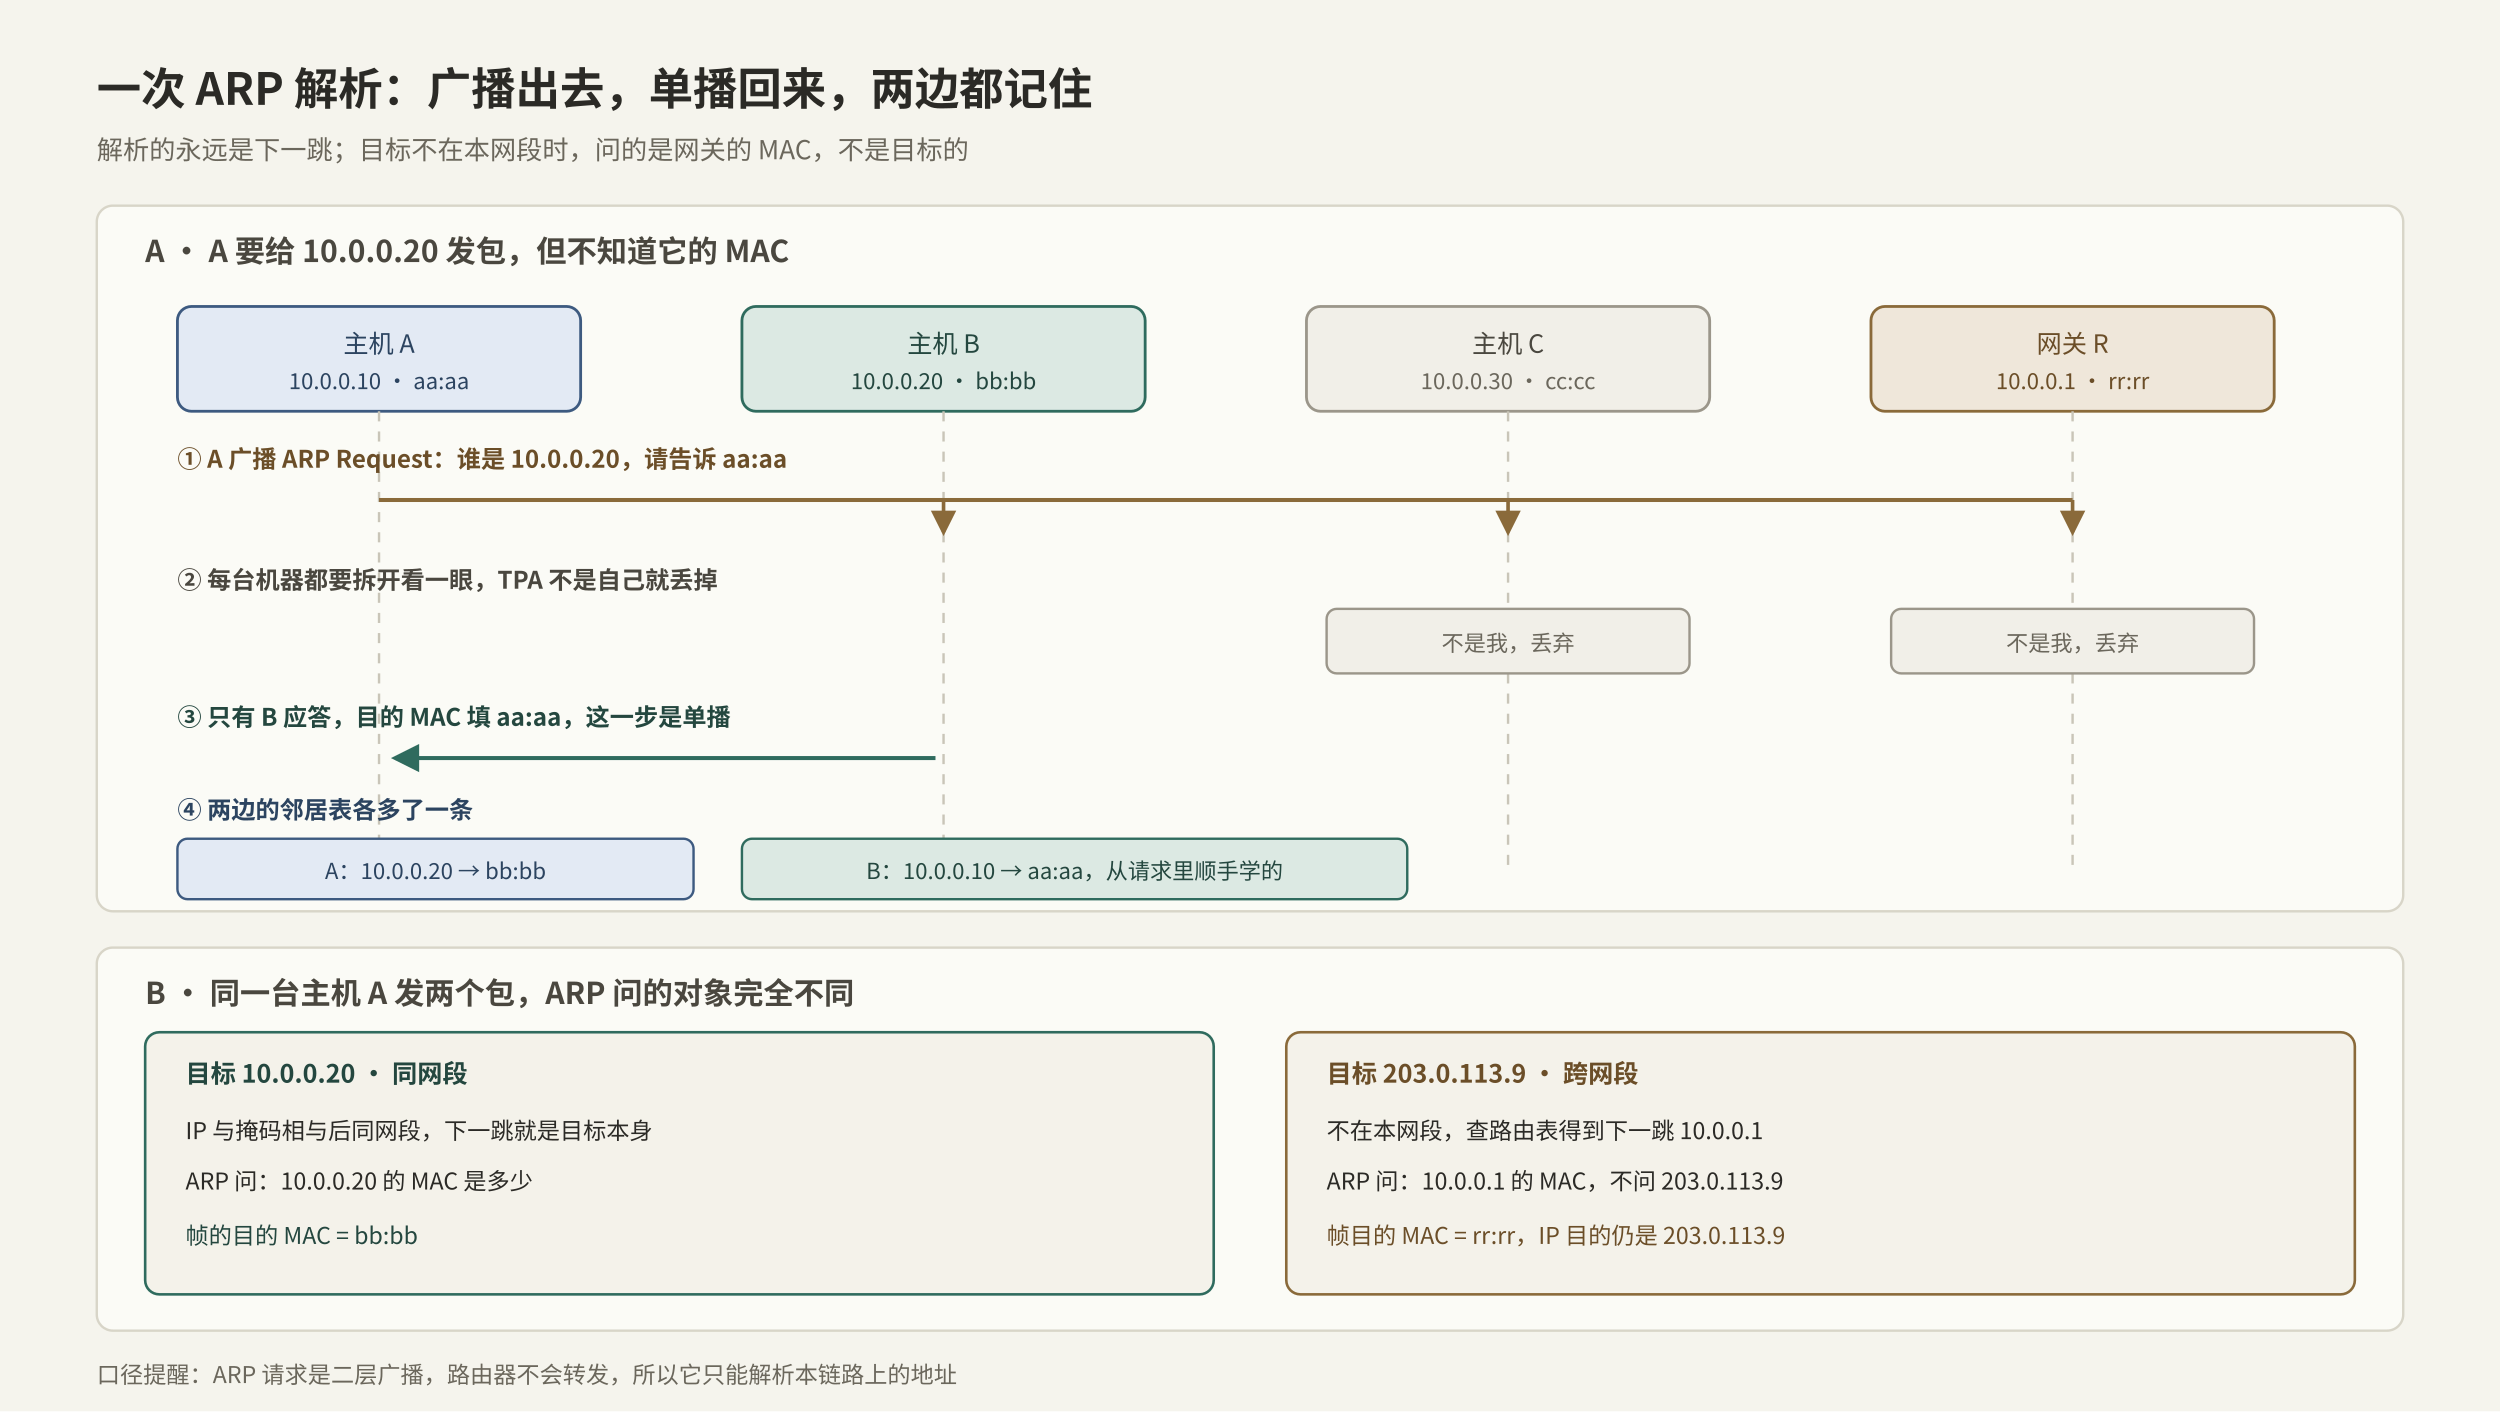
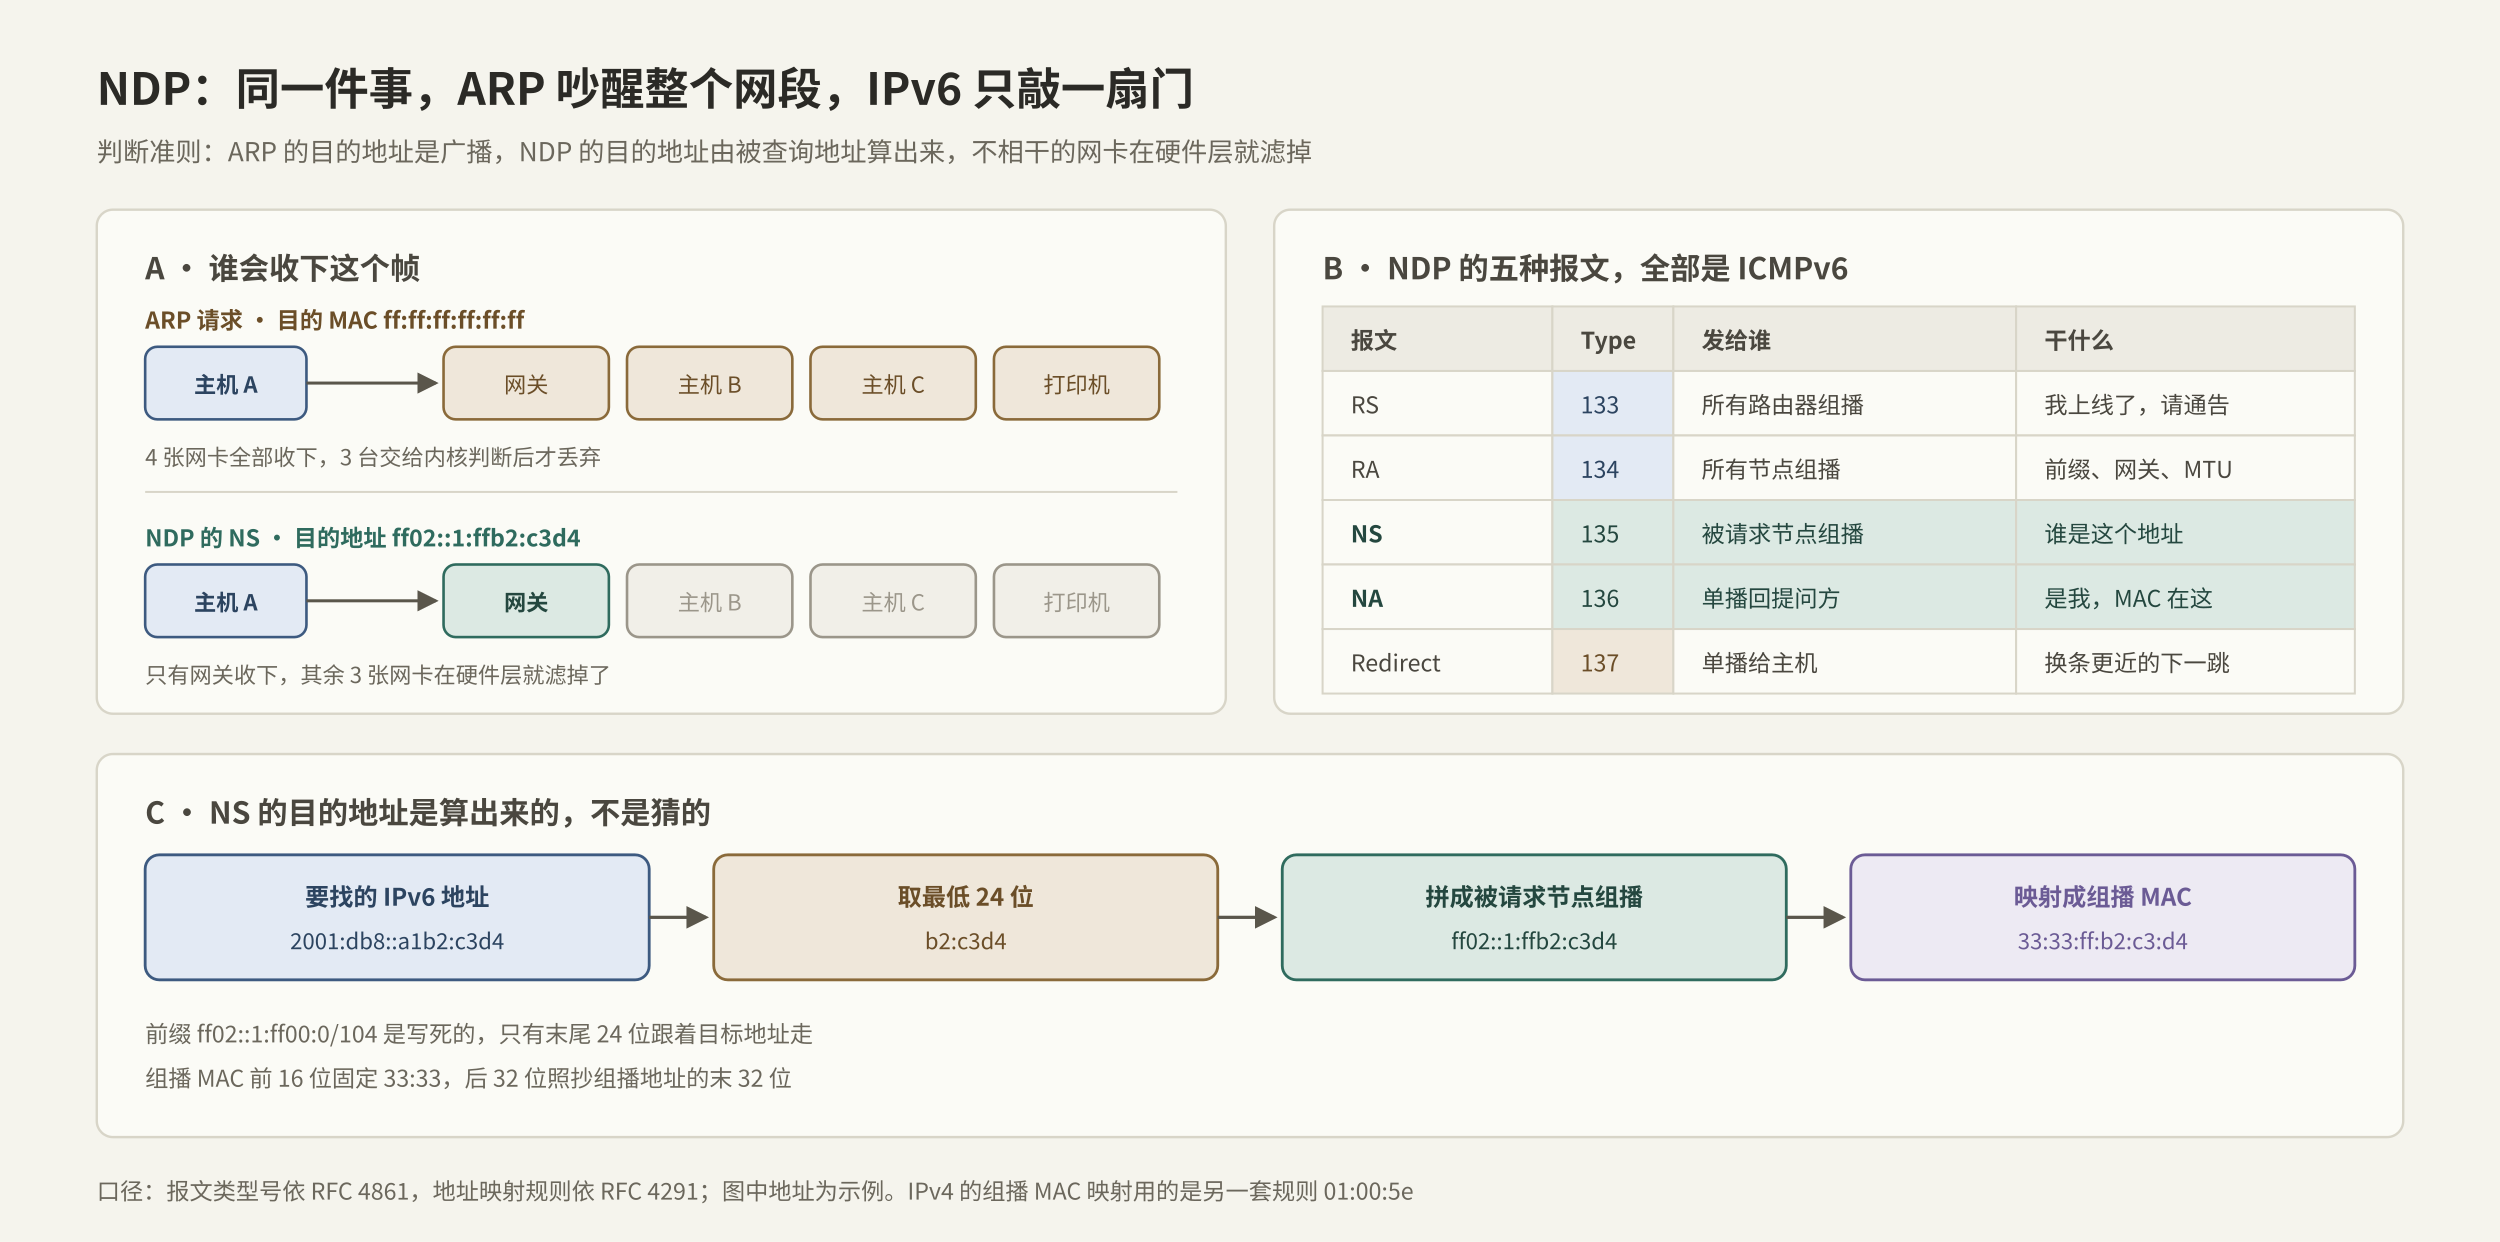
- <svg xmlns="http://www.w3.org/2000/svg" viewBox="0 0 1240 700" font-family="'PingFang SC','Hiragino Sans GB','Microsoft YaHei','Noto Sans CJK SC',sans-serif">
+ <svg xmlns="http://www.w3.org/2000/svg" viewBox="0 0 1240 616" font-family="'PingFang SC','Hiragino Sans GB','Microsoft YaHei','Noto Sans CJK SC',sans-serif">
  <defs>
-     <marker id="arrA" viewBox="0 0 10 10" refX="8.5" refY="5" markerWidth="7" markerHeight="7" orient="auto-start-reverse">
-       <path d="M0,0 L10,5 L0,10 z" fill="#8A6A3A" />
-     </marker>
-     <marker id="arrG" viewBox="0 0 10 10" refX="8.5" refY="5" markerWidth="7" markerHeight="7" orient="auto-start-reverse">
-       <path d="M0,0 L10,5 L0,10 z" fill="#2F6B5E" />
+     <marker id="arr" viewBox="0 0 10 10" refX="8.5" refY="5" markerWidth="7" markerHeight="7" orient="auto-start-reverse">
+       <path d="M0,0 L10,5 L0,10 z" fill="#5A564B" />
    </marker>
  </defs>
-   <rect x="0" y="0" width="1240" height="700" fill="rgb(245, 244, 237)" />
-   <text x="48" y="52" font-size="22" font-weight="700" fill="#2B2A26">一次 ARP 解析：广播出去，单播回来，两边都记住</text>
-   <text x="48" y="79" font-size="13" fill="#6B675C">解析的永远是下一跳；目标不在本网段时，问的是网关的 MAC，不是目标的</text>
-   <rect x="48" y="102" width="1144" height="350" rx="8" fill="#FBFBF6" stroke="#D8D5C8" stroke-width="1.2" />
-   <text x="72" y="130" font-size="15" font-weight="700" fill="#4A473F">A · A 要给 10.0.0.20 发包，但不知道它的 MAC</text>
-   <rect x="88" y="152" width="200" height="52" rx="7" fill="#E3EAF4" stroke="#3D5A80" stroke-width="1.4" />
-   <text x="188" y="175" font-size="12.5" fill="#2C4460" text-anchor="middle">主机 A</text>
-   <text x="188" y="193" font-size="11" fill="#2C4460" text-anchor="middle">10.0.0.10 · aa:aa</text>
-   <rect x="368" y="152" width="200" height="52" rx="7" fill="#DCE9E3" stroke="#2F6B5E" stroke-width="1.4" />
-   <text x="468" y="175" font-size="12.5" fill="#24473F" text-anchor="middle">主机 B</text>
-   <text x="468" y="193" font-size="11" fill="#24473F" text-anchor="middle">10.0.0.20 · bb:bb</text>
-   <rect x="648" y="152" width="200" height="52" rx="7" fill="#F1EFE8" stroke="#9B968A" stroke-width="1.4" />
-   <text x="748" y="175" font-size="12.5" fill="#4A473F" text-anchor="middle">主机 C</text>
-   <text x="748" y="193" font-size="11" fill="#6B675C" text-anchor="middle">10.0.0.30 · cc:cc</text>
-   <rect x="928" y="152" width="200" height="52" rx="7" fill="#EFE7DA" stroke="#8A6A3A" stroke-width="1.4" />
-   <text x="1028" y="175" font-size="12.5" fill="#6B4E28" text-anchor="middle">网关 R</text>
-   <text x="1028" y="193" font-size="11" fill="#6B4E28" text-anchor="middle">10.0.0.1 · rr:rr</text>
-   <line x1="188" y1="204" x2="188" y2="430" stroke="#C9C5B8" stroke-width="1.2" stroke-dasharray="5 5" />
-   <line x1="468" y1="204" x2="468" y2="430" stroke="#C9C5B8" stroke-width="1.2" stroke-dasharray="5 5" />
-   <line x1="748" y1="204" x2="748" y2="430" stroke="#C9C5B8" stroke-width="1.2" stroke-dasharray="5 5" />
-   <line x1="1028" y1="204" x2="1028" y2="430" stroke="#C9C5B8" stroke-width="1.2" stroke-dasharray="5 5" />
-   <text x="88" y="232" font-size="12" font-weight="700" fill="#6B4E28">① A 广播 ARP Request：谁是 10.0.0.20，请告诉 aa:aa</text>
-   <line x1="188" y1="248" x2="1028" y2="248" stroke="#8A6A3A" stroke-width="2" />
-   <line x1="468" y1="248" x2="468" y2="264" stroke="#8A6A3A" stroke-width="1.8" marker-end="url(#arrA)" />
-   <line x1="748" y1="248" x2="748" y2="264" stroke="#8A6A3A" stroke-width="1.8" marker-end="url(#arrA)" />
-   <line x1="1028" y1="248" x2="1028" y2="264" stroke="#8A6A3A" stroke-width="1.8" marker-end="url(#arrA)" />
-   <text x="88" y="292" font-size="12" font-weight="700" fill="#4A473F">② 每台机器都要拆开看一眼，TPA 不是自己就丢掉</text>
-   <rect x="658" y="302" width="180" height="32" rx="5" fill="#F1EFE8" stroke="#9B968A" stroke-width="1.2" />
-   <text x="748" y="323" font-size="11" fill="#6B675C" text-anchor="middle">不是我，丢弃</text>
-   <rect x="938" y="302" width="180" height="32" rx="5" fill="#F1EFE8" stroke="#9B968A" stroke-width="1.2" />
-   <text x="1028" y="323" font-size="11" fill="#6B675C" text-anchor="middle">不是我，丢弃</text>
-   <text x="88" y="360" font-size="12" font-weight="700" fill="#24473F">③ 只有 B 应答，目的 MAC 填 aa:aa，这一步是单播</text>
-   <line x1="464" y1="376" x2="196" y2="376" stroke="#2F6B5E" stroke-width="2" marker-end="url(#arrG)" />
-   <text x="88" y="406" font-size="12" font-weight="700" fill="#2C4460">④ 两边的邻居表各多了一条</text>
-   <rect x="88" y="416" width="256" height="30" rx="5" fill="#E3EAF4" stroke="#3D5A80" stroke-width="1.2" />
-   <text x="216" y="436" font-size="11" fill="#2C4460" text-anchor="middle">A：10.0.0.20 → bb:bb</text>
-   <rect x="368" y="416" width="330" height="30" rx="5" fill="#DCE9E3" stroke="#2F6B5E" stroke-width="1.2" />
-   <text x="533" y="436" font-size="11" fill="#24473F" text-anchor="middle">B：10.0.0.10 → aa:aa，从请求里顺手学的</text>
-   <rect x="48" y="470" width="1144" height="190" rx="8" fill="#FBFBF6" stroke="#D8D5C8" stroke-width="1.2" />
-   <text x="72" y="498" font-size="15" font-weight="700" fill="#4A473F">B · 同一台主机 A 发两个包，ARP 问的对象完全不同</text>
-   <rect x="72" y="512" width="530" height="130" rx="7" fill="#F4F2EA" stroke="#2F6B5E" stroke-width="1.3" />
-   <text x="92" y="537" font-size="12.5" font-weight="700" fill="#24473F">目标 10.0.0.20 · 同网段</text>
-   <text x="92" y="565" font-size="11.5" fill="#2B2A26">IP 与掩码相与后同网段，下一跳就是目标本身</text>
-   <text x="92" y="590" font-size="11.5" fill="#2B2A26">ARP 问：10.0.0.20 的 MAC 是多少</text>
-   <text x="92" y="617" font-size="11.5" fill="#24473F">帧的目的 MAC = bb:bb</text>
-   <rect x="638" y="512" width="530" height="130" rx="7" fill="#F4F2EA" stroke="#8A6A3A" stroke-width="1.3" />
-   <text x="658" y="537" font-size="12.5" font-weight="700" fill="#6B4E28">目标 203.0.113.9 · 跨网段</text>
-   <text x="658" y="565" font-size="11.5" fill="#2B2A26">不在本网段，查路由表得到下一跳 10.0.0.1</text>
-   <text x="658" y="590" font-size="11.5" fill="#2B2A26">ARP 问：10.0.0.1 的 MAC，不问 203.0.113.9</text>
-   <text x="658" y="617" font-size="11.5" fill="#6B4E28">帧目的 MAC = rr:rr，IP 目的仍是 203.0.113.9</text>
-   <text x="48" y="686" font-size="11.5" fill="#6B675C">口径提醒：ARP 请求是二层广播，路由器不会转发，所以它只能解析本链路上的地址</text>
+   <rect x="0" y="0" width="1240" height="616" fill="rgb(245, 244, 237)" />
+   <text x="48" y="52" font-size="22" font-weight="700" fill="#2B2A26">NDP：同一件事，ARP 吵醒整个网段，IPv6 只敲一扇门</text>
+   <text x="48" y="80" font-size="13" fill="#6B675C">判断准则：ARP 的目的地址是广播，NDP 的目的地址由被查询地址算出来，不相干的网卡在硬件层就滤掉</text>
+   <rect x="48" y="104" width="560" height="250" rx="8" fill="#FBFBF6" stroke="#D8D5C8" stroke-width="1.2" />
+   <text x="72" y="132" font-size="15" font-weight="700" fill="#4A473F" dominant-baseline="central">A · 谁会收下这个帧</text>
+   <text x="72" y="158" font-size="11.5" font-weight="700" fill="#6B4E28" dominant-baseline="central">ARP 请求 · 目的 MAC ff:ff:ff:ff:ff:ff</text>
+   <rect x="72" y="172" width="80" height="36" rx="6" fill="#E3EAF4" stroke="#3D5A80" stroke-width="1.3" />
+   <text x="112" y="190" font-size="11" font-weight="700" fill="#2C4460" text-anchor="middle" dominant-baseline="central">主机 A</text>
+   <line x1="152" y1="190" x2="216" y2="190" stroke="#5A564B" stroke-width="1.5" marker-end="url(#arr)" />
+   <rect x="220" y="172" width="82" height="36" rx="6" fill="#EFE7DA" stroke="#8A6A3A" stroke-width="1.3" />
+   <text x="261" y="190" font-size="11" fill="#6B4E28" text-anchor="middle" dominant-baseline="central">网关</text>
+   <rect x="311" y="172" width="82" height="36" rx="6" fill="#EFE7DA" stroke="#8A6A3A" stroke-width="1.3" />
+   <text x="352" y="190" font-size="11" fill="#6B4E28" text-anchor="middle" dominant-baseline="central">主机 B</text>
+   <rect x="402" y="172" width="82" height="36" rx="6" fill="#EFE7DA" stroke="#8A6A3A" stroke-width="1.3" />
+   <text x="443" y="190" font-size="11" fill="#6B4E28" text-anchor="middle" dominant-baseline="central">主机 C</text>
+   <rect x="493" y="172" width="82" height="36" rx="6" fill="#EFE7DA" stroke="#8A6A3A" stroke-width="1.3" />
+   <text x="534" y="190" font-size="11" fill="#6B4E28" text-anchor="middle" dominant-baseline="central">打印机</text>
+   <text x="72" y="226" font-size="11" fill="#6B675C" dominant-baseline="central">4 张网卡全部收下，3 台交给内核判断后才丢弃</text>
+   <line x1="72" y1="244" x2="584" y2="244" stroke="#D8D5C8" stroke-width="1" />
+   <text x="72" y="266" font-size="11.5" font-weight="700" fill="#2F6B5E" dominant-baseline="central">NDP 的 NS · 目的地址 ff02::1:ffb2:c3d4</text>
+   <rect x="72" y="280" width="80" height="36" rx="6" fill="#E3EAF4" stroke="#3D5A80" stroke-width="1.3" />
+   <text x="112" y="298" font-size="11" font-weight="700" fill="#2C4460" text-anchor="middle" dominant-baseline="central">主机 A</text>
+   <line x1="152" y1="298" x2="216" y2="298" stroke="#5A564B" stroke-width="1.5" marker-end="url(#arr)" />
+   <rect x="220" y="280" width="82" height="36" rx="6" fill="#DCE9E3" stroke="#2F6B5E" stroke-width="1.3" />
+   <text x="261" y="298" font-size="11" font-weight="700" fill="#24473F" text-anchor="middle" dominant-baseline="central">网关</text>
+   <rect x="311" y="280" width="82" height="36" rx="6" fill="#F1EFE8" stroke="#9B968A" stroke-width="1.3" />
+   <text x="352" y="298" font-size="11" fill="#9B968A" text-anchor="middle" dominant-baseline="central">主机 B</text>
+   <rect x="402" y="280" width="82" height="36" rx="6" fill="#F1EFE8" stroke="#9B968A" stroke-width="1.3" />
+   <text x="443" y="298" font-size="11" fill="#9B968A" text-anchor="middle" dominant-baseline="central">主机 C</text>
+   <rect x="493" y="280" width="82" height="36" rx="6" fill="#F1EFE8" stroke="#9B968A" stroke-width="1.3" />
+   <text x="534" y="298" font-size="11" fill="#9B968A" text-anchor="middle" dominant-baseline="central">打印机</text>
+   <text x="72" y="334" font-size="11" fill="#6B675C" dominant-baseline="central">只有网关收下，其余 3 张网卡在硬件层就滤掉了</text>
+   <rect x="632" y="104" width="560" height="250" rx="8" fill="#FBFBF6" stroke="#D8D5C8" stroke-width="1.2" />
+   <text x="656" y="132" font-size="15" font-weight="700" fill="#4A473F" dominant-baseline="central">B · NDP 的五种报文，全部是 ICMPv6</text>
+   <rect x="656" y="152" width="114" height="32" fill="#EDEBE3" stroke="#D8D5C8" stroke-width="1" />
+   <rect x="770" y="152" width="60" height="32" fill="#EDEBE3" stroke="#D8D5C8" stroke-width="1" />
+   <rect x="830" y="152" width="170" height="32" fill="#EDEBE3" stroke="#D8D5C8" stroke-width="1" />
+   <rect x="1000" y="152" width="168" height="32" fill="#EDEBE3" stroke="#D8D5C8" stroke-width="1" />
+   <text x="670" y="168" font-size="11.5" font-weight="700" fill="#4A473F" dominant-baseline="central">报文</text>
+   <text x="784" y="168" font-size="11.5" font-weight="700" fill="#4A473F" dominant-baseline="central">Type</text>
+   <text x="844" y="168" font-size="11.5" font-weight="700" fill="#4A473F" dominant-baseline="central">发给谁</text>
+   <text x="1014" y="168" font-size="11.5" font-weight="700" fill="#4A473F" dominant-baseline="central">干什么</text>
+   <rect x="656" y="184" width="114" height="32" fill="#FBFBF6" stroke="#D8D5C8" stroke-width="1" />
+   <rect x="770" y="184" width="60" height="32" fill="#E3EAF4" stroke="#D8D5C8" stroke-width="1" />
+   <rect x="830" y="184" width="170" height="32" fill="#FBFBF6" stroke="#D8D5C8" stroke-width="1" />
+   <rect x="1000" y="184" width="168" height="32" fill="#FBFBF6" stroke="#D8D5C8" stroke-width="1" />
+   <text x="670" y="200" font-size="11.5" fill="#4A473F" dominant-baseline="central">RS</text>
+   <text x="784" y="200" font-size="11.5" fill="#2C4460" dominant-baseline="central">133</text>
+   <text x="844" y="200" font-size="11.5" fill="#4A473F" dominant-baseline="central">所有路由器组播</text>
+   <text x="1014" y="200" font-size="11.5" fill="#4A473F" dominant-baseline="central">我上线了，请通告</text>
+   <rect x="656" y="216" width="114" height="32" fill="#FBFBF6" stroke="#D8D5C8" stroke-width="1" />
+   <rect x="770" y="216" width="60" height="32" fill="#E3EAF4" stroke="#D8D5C8" stroke-width="1" />
+   <rect x="830" y="216" width="170" height="32" fill="#FBFBF6" stroke="#D8D5C8" stroke-width="1" />
+   <rect x="1000" y="216" width="168" height="32" fill="#FBFBF6" stroke="#D8D5C8" stroke-width="1" />
+   <text x="670" y="232" font-size="11.5" fill="#4A473F" dominant-baseline="central">RA</text>
+   <text x="784" y="232" font-size="11.5" fill="#2C4460" dominant-baseline="central">134</text>
+   <text x="844" y="232" font-size="11.5" fill="#4A473F" dominant-baseline="central">所有节点组播</text>
+   <text x="1014" y="232" font-size="11.5" fill="#4A473F" dominant-baseline="central">前缀、网关、MTU</text>
+   <rect x="656" y="248" width="114" height="32" fill="#FBFBF6" stroke="#D8D5C8" stroke-width="1" />
+   <rect x="770" y="248" width="60" height="32" fill="#DCE9E3" stroke="#D8D5C8" stroke-width="1" />
+   <rect x="830" y="248" width="170" height="32" fill="#DCE9E3" stroke="#D8D5C8" stroke-width="1" />
+   <rect x="1000" y="248" width="168" height="32" fill="#DCE9E3" stroke="#D8D5C8" stroke-width="1" />
+   <text x="670" y="264" font-size="11.5" font-weight="700" fill="#24473F" dominant-baseline="central">NS</text>
+   <text x="784" y="264" font-size="11.5" fill="#24473F" dominant-baseline="central">135</text>
+   <text x="844" y="264" font-size="11.5" fill="#24473F" dominant-baseline="central">被请求节点组播</text>
+   <text x="1014" y="264" font-size="11.5" fill="#24473F" dominant-baseline="central">谁是这个地址</text>
+   <rect x="656" y="280" width="114" height="32" fill="#FBFBF6" stroke="#D8D5C8" stroke-width="1" />
+   <rect x="770" y="280" width="60" height="32" fill="#DCE9E3" stroke="#D8D5C8" stroke-width="1" />
+   <rect x="830" y="280" width="170" height="32" fill="#DCE9E3" stroke="#D8D5C8" stroke-width="1" />
+   <rect x="1000" y="280" width="168" height="32" fill="#DCE9E3" stroke="#D8D5C8" stroke-width="1" />
+   <text x="670" y="296" font-size="11.5" font-weight="700" fill="#24473F" dominant-baseline="central">NA</text>
+   <text x="784" y="296" font-size="11.5" fill="#24473F" dominant-baseline="central">136</text>
+   <text x="844" y="296" font-size="11.5" fill="#24473F" dominant-baseline="central">单播回提问方</text>
+   <text x="1014" y="296" font-size="11.5" fill="#24473F" dominant-baseline="central">是我，MAC 在这</text>
+   <rect x="656" y="312" width="114" height="32" fill="#FBFBF6" stroke="#D8D5C8" stroke-width="1" />
+   <rect x="770" y="312" width="60" height="32" fill="#EFE7DA" stroke="#D8D5C8" stroke-width="1" />
+   <rect x="830" y="312" width="170" height="32" fill="#FBFBF6" stroke="#D8D5C8" stroke-width="1" />
+   <rect x="1000" y="312" width="168" height="32" fill="#FBFBF6" stroke="#D8D5C8" stroke-width="1" />
+   <text x="670" y="328" font-size="11.5" fill="#4A473F" dominant-baseline="central">Redirect</text>
+   <text x="784" y="328" font-size="11.5" fill="#6B4E28" dominant-baseline="central">137</text>
+   <text x="844" y="328" font-size="11.5" fill="#4A473F" dominant-baseline="central">单播给主机</text>
+   <text x="1014" y="328" font-size="11.5" fill="#4A473F" dominant-baseline="central">换条更近的下一跳</text>
+   <rect x="48" y="374" width="1144" height="190" rx="8" fill="#FBFBF6" stroke="#D8D5C8" stroke-width="1.2" />
+   <text x="72" y="402" font-size="15" font-weight="700" fill="#4A473F" dominant-baseline="central">C · NS 的目的地址是算出来的，不是猜的</text>
+   <rect x="72" y="424" width="250" height="62" rx="7" fill="#E3EAF4" stroke="#3D5A80" stroke-width="1.4" />
+   <text x="197" y="444" font-size="12" font-weight="700" fill="#2C4460" text-anchor="middle" dominant-baseline="central">要找的 IPv6 地址</text>
+   <text x="197" y="466" font-size="11" fill="#2C4460" text-anchor="middle" dominant-baseline="central">2001:db8::a1b2:c3d4</text>
+   <line x1="322" y1="455" x2="350" y2="455" stroke="#5A564B" stroke-width="1.6" marker-end="url(#arr)" />
+   <rect x="354" y="424" width="250" height="62" rx="7" fill="#EFE7DA" stroke="#8A6A3A" stroke-width="1.4" />
+   <text x="479" y="444" font-size="12" font-weight="700" fill="#6B4E28" text-anchor="middle" dominant-baseline="central">取最低 24 位</text>
+   <text x="479" y="466" font-size="11" fill="#6B4E28" text-anchor="middle" dominant-baseline="central">b2:c3d4</text>
+   <line x1="604" y1="455" x2="632" y2="455" stroke="#5A564B" stroke-width="1.6" marker-end="url(#arr)" />
+   <rect x="636" y="424" width="250" height="62" rx="7" fill="#DCE9E3" stroke="#2F6B5E" stroke-width="1.4" />
+   <text x="761" y="444" font-size="12" font-weight="700" fill="#24473F" text-anchor="middle" dominant-baseline="central">拼成被请求节点组播</text>
+   <text x="761" y="466" font-size="11" fill="#24473F" text-anchor="middle" dominant-baseline="central">ff02::1:ffb2:c3d4</text>
+   <line x1="886" y1="455" x2="914" y2="455" stroke="#5A564B" stroke-width="1.6" marker-end="url(#arr)" />
+   <rect x="918" y="424" width="250" height="62" rx="7" fill="#EDEAF3" stroke="#6B5B95" stroke-width="1.4" />
+   <text x="1043" y="444" font-size="12" font-weight="700" fill="#6B5B95" text-anchor="middle" dominant-baseline="central">映射成组播 MAC</text>
+   <text x="1043" y="466" font-size="11" fill="#6B5B95" text-anchor="middle" dominant-baseline="central">33:33:ff:b2:c3:d4</text>
+   <text x="72" y="512" font-size="11.5" fill="#6B675C" dominant-baseline="central">前缀 ff02::1:ff00:0/104 是写死的，只有末尾 24 位跟着目标地址走</text>
+   <text x="72" y="534" font-size="11.5" fill="#6B675C" dominant-baseline="central">组播 MAC 前 16 位固定 33:33，后 32 位照抄组播地址的末 32 位</text>
+   <text x="48" y="590" font-size="11.5" fill="#6B675C" dominant-baseline="central">口径：报文类型号依 RFC 4861，地址映射规则依 RFC 4291；图中地址为示例。IPv4 的组播 MAC 映射用的是另一套规则 01:00:5e</text>
</svg>
